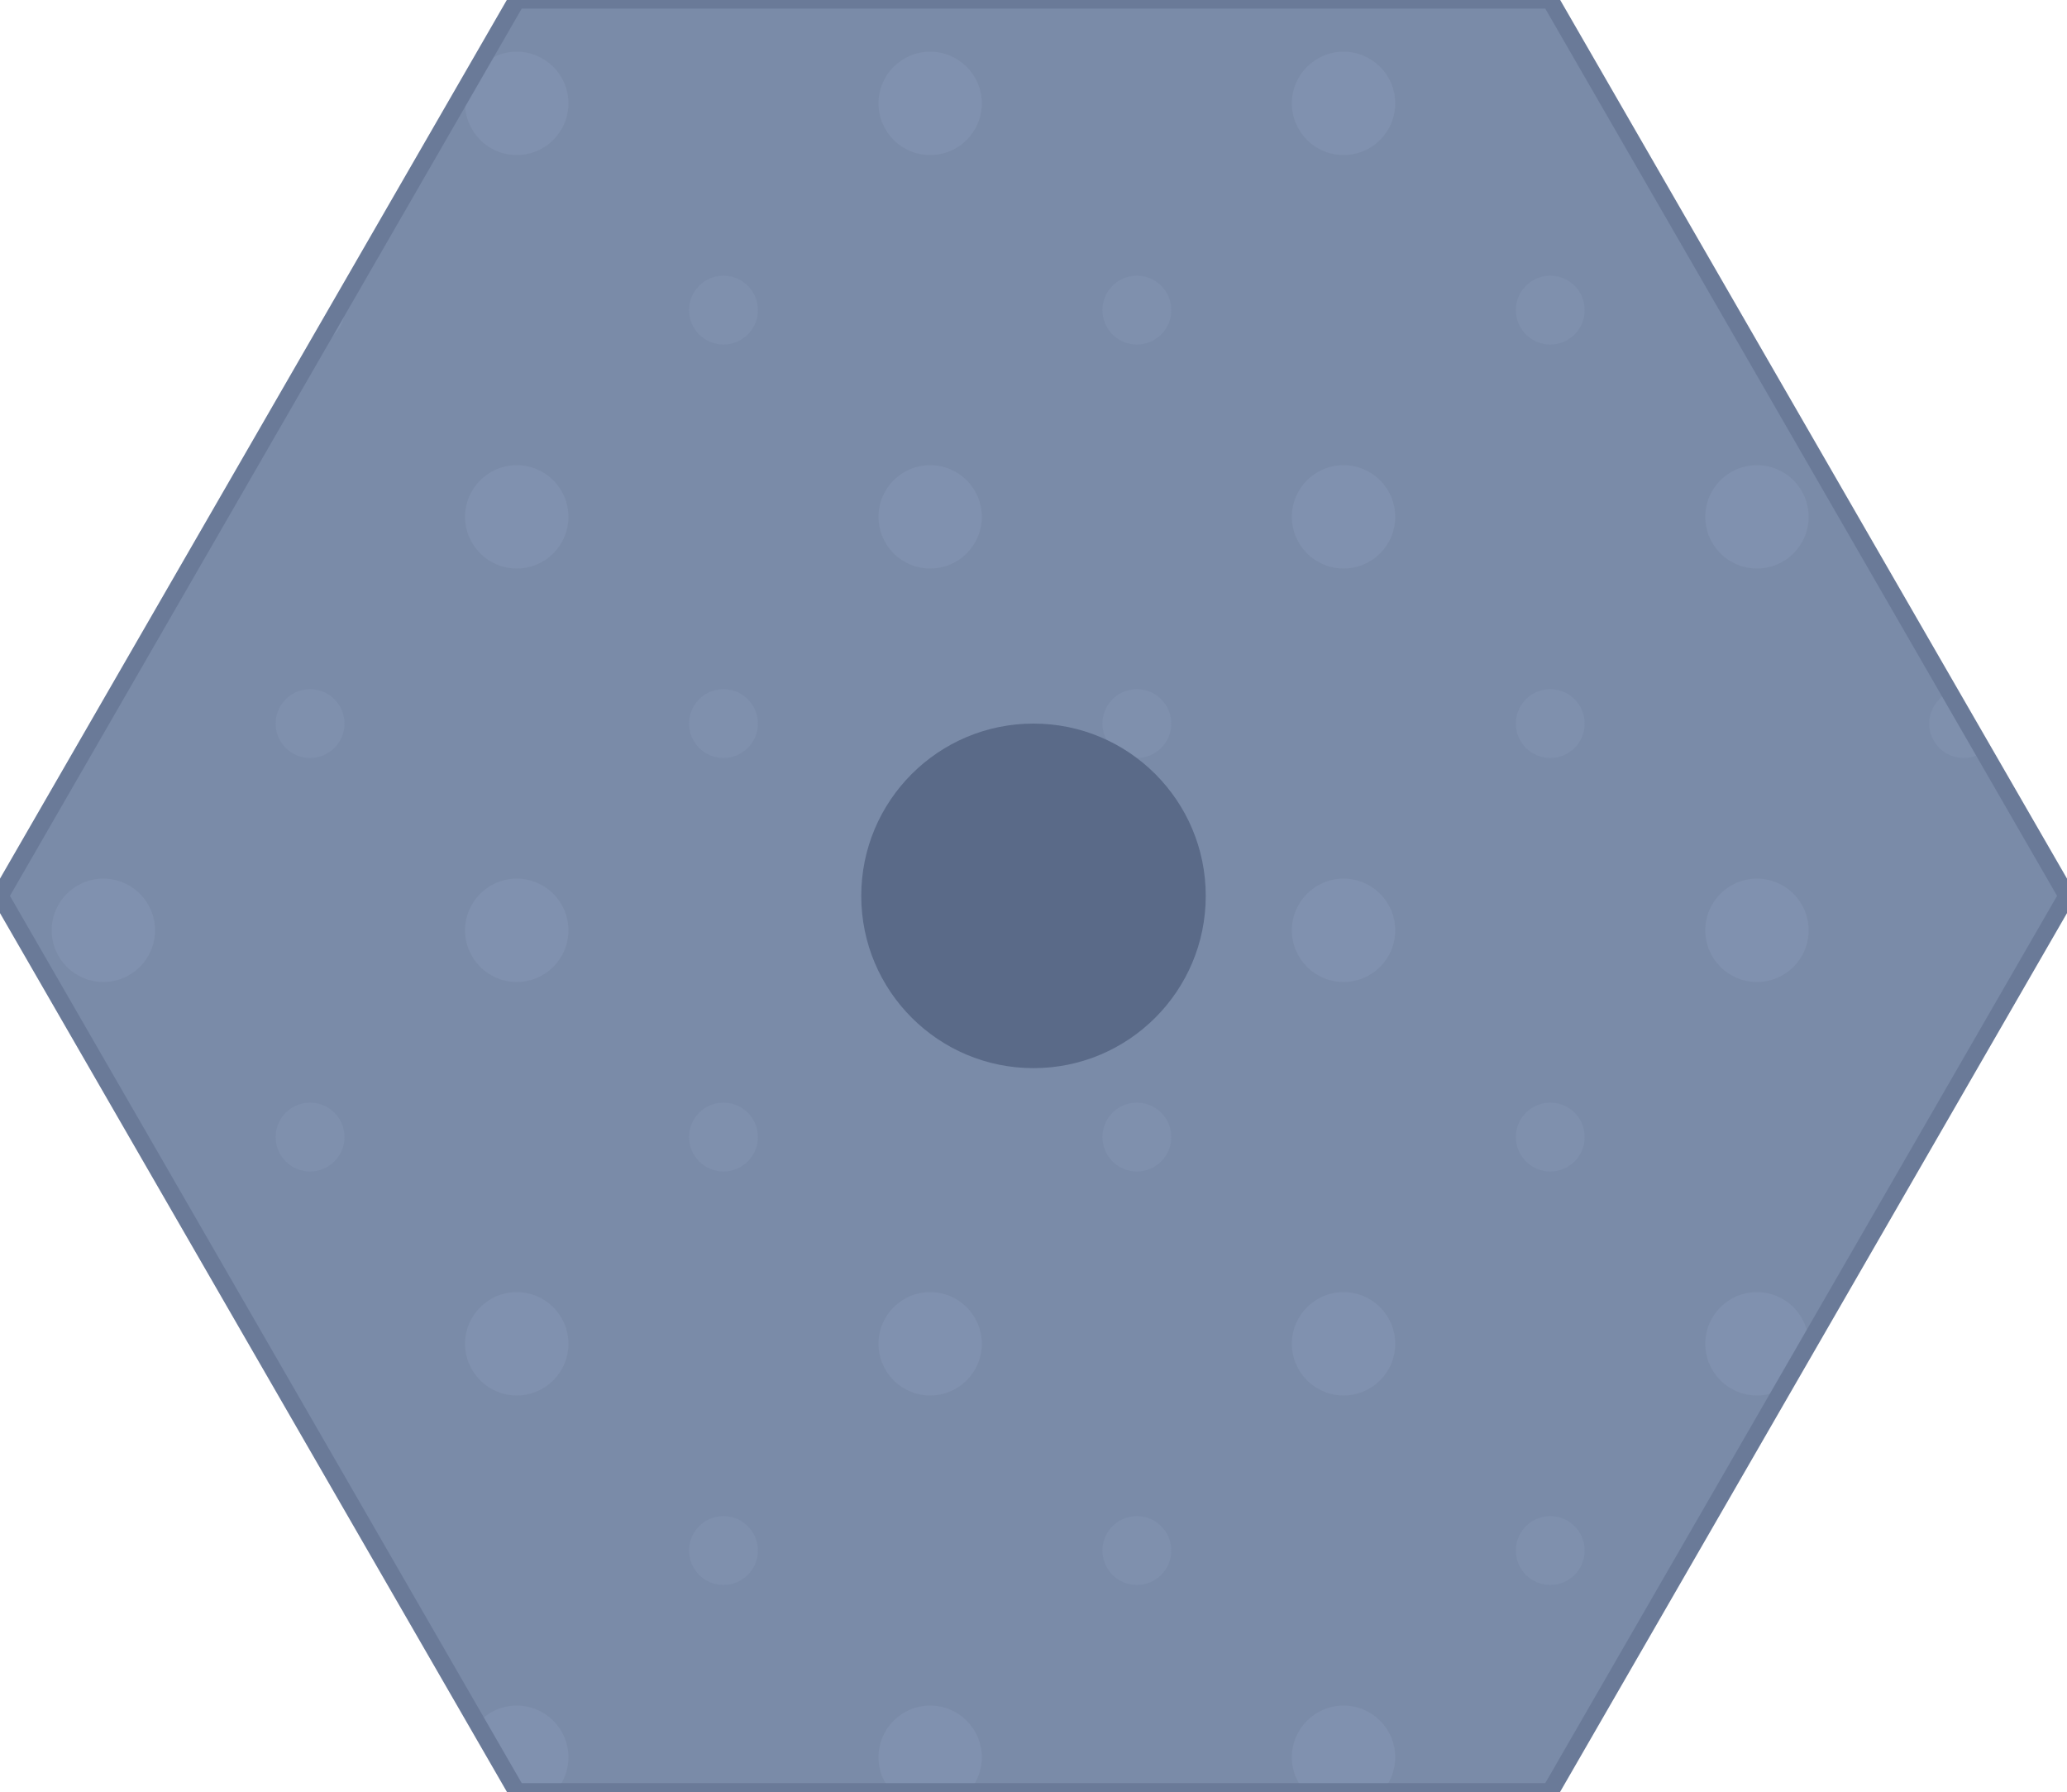
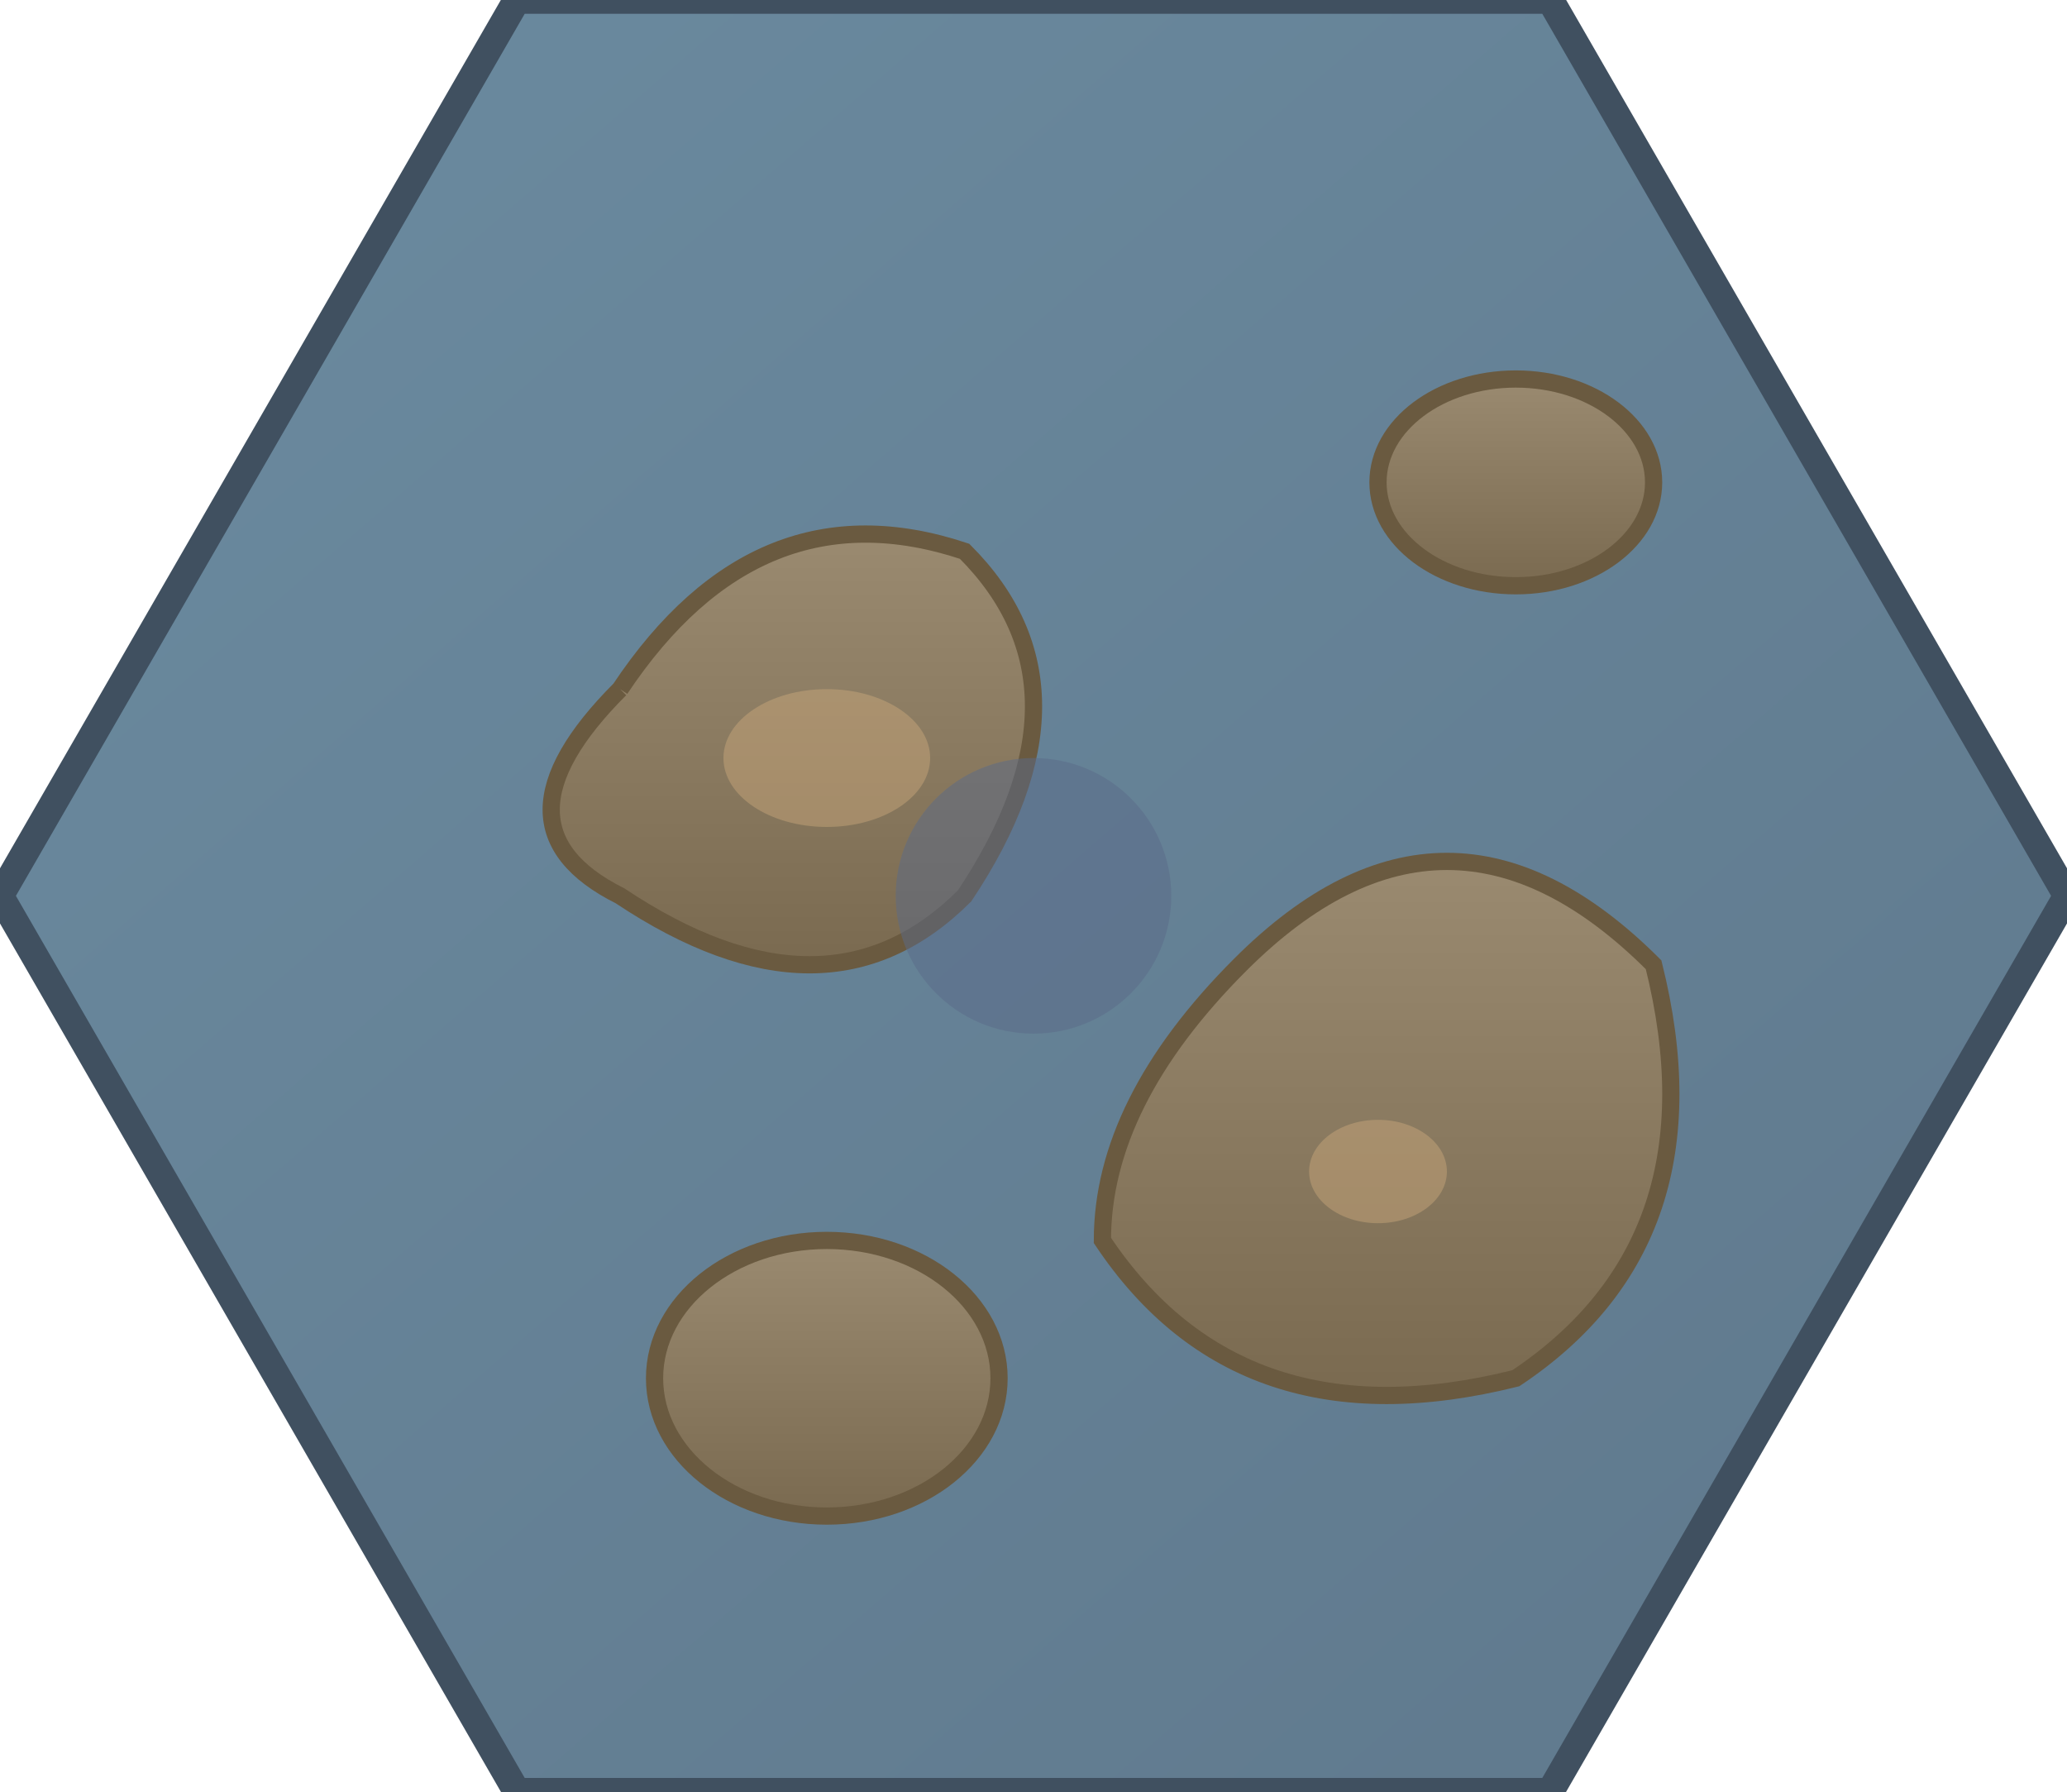
<svg xmlns="http://www.w3.org/2000/svg" viewBox="0 0 60 52">
  <defs>
-     <pattern id="coral" patternUnits="userSpaceOnUse" width="12" height="12">
-       <circle cx="3" cy="3" r="1.5" fill="#8A9AB8" opacity="0.4" />
-       <circle cx="9" cy="9" r="1" fill="#8A9AB8" opacity="0.3" />
-     </pattern>
+     <linearGradient id="reef-water" x1="0%" y1="0%" x2="100%" y2="100%">
+       <stop offset="0%" style="stop-color:#6B8BA0" />
+       <stop offset="100%" style="stop-color:#5F788C" />
+     </linearGradient>
+     <linearGradient id="reef-rock" x1="0%" y1="0%" x2="0%" y2="100%">
+       <stop offset="0%" style="stop-color:#9A8A70" />
+       <stop offset="50%" style="stop-color:#8A7A60" />
+       <stop offset="100%" style="stop-color:#7A6A50" />
+     </linearGradient>
  </defs>
-   <polygon points="15,0 45,0 60,26 45,52 15,52 0,26" fill="#7A8BA8" />
-   <polygon points="15,0 45,0 60,26 45,52 15,52 0,26" fill="url(#coral)" />
-   <circle cx="30" cy="26" r="5" fill="#5A6A88" />
-   <polygon points="15,0 45,0 60,26 45,52 15,52 0,26" fill="none" stroke="#6A7A98" stroke-width="0.5" />
+   <polygon points="15,0 45,0 60,26 45,52 15,52 0,26" fill="url(#reef-water)" stroke="#405060" stroke-width="0.8" />
+   <g fill="url(#reef-rock)">
+     <path d="M18,20 Q22,14 28,16 Q32,20 28,26 Q24,30 18,26 Q14,24 18,20" stroke="#6A5A40" stroke-width="0.5" />
+     <path d="M36,28 Q42,22 48,28 Q50,36 44,40 Q36,42 32,36 Q32,32 36,28" stroke="#6A5A40" stroke-width="0.5" />
+     <ellipse cx="24" cy="40" rx="5" ry="4" stroke="#6A5A40" stroke-width="0.5" />
+     <ellipse cx="44" cy="14" rx="4" ry="3" stroke="#6A5A40" stroke-width="0.5" />
+   </g>
+   <g fill="#D4B080" opacity="0.4">
+     <ellipse cx="24" cy="22" rx="3" ry="2" />
+     <ellipse cx="40" cy="34" rx="2" ry="1.5" />
+   </g>
+   <circle cx="30" cy="26" r="4" fill="#5A6A88" opacity="0.5" />
</svg>
